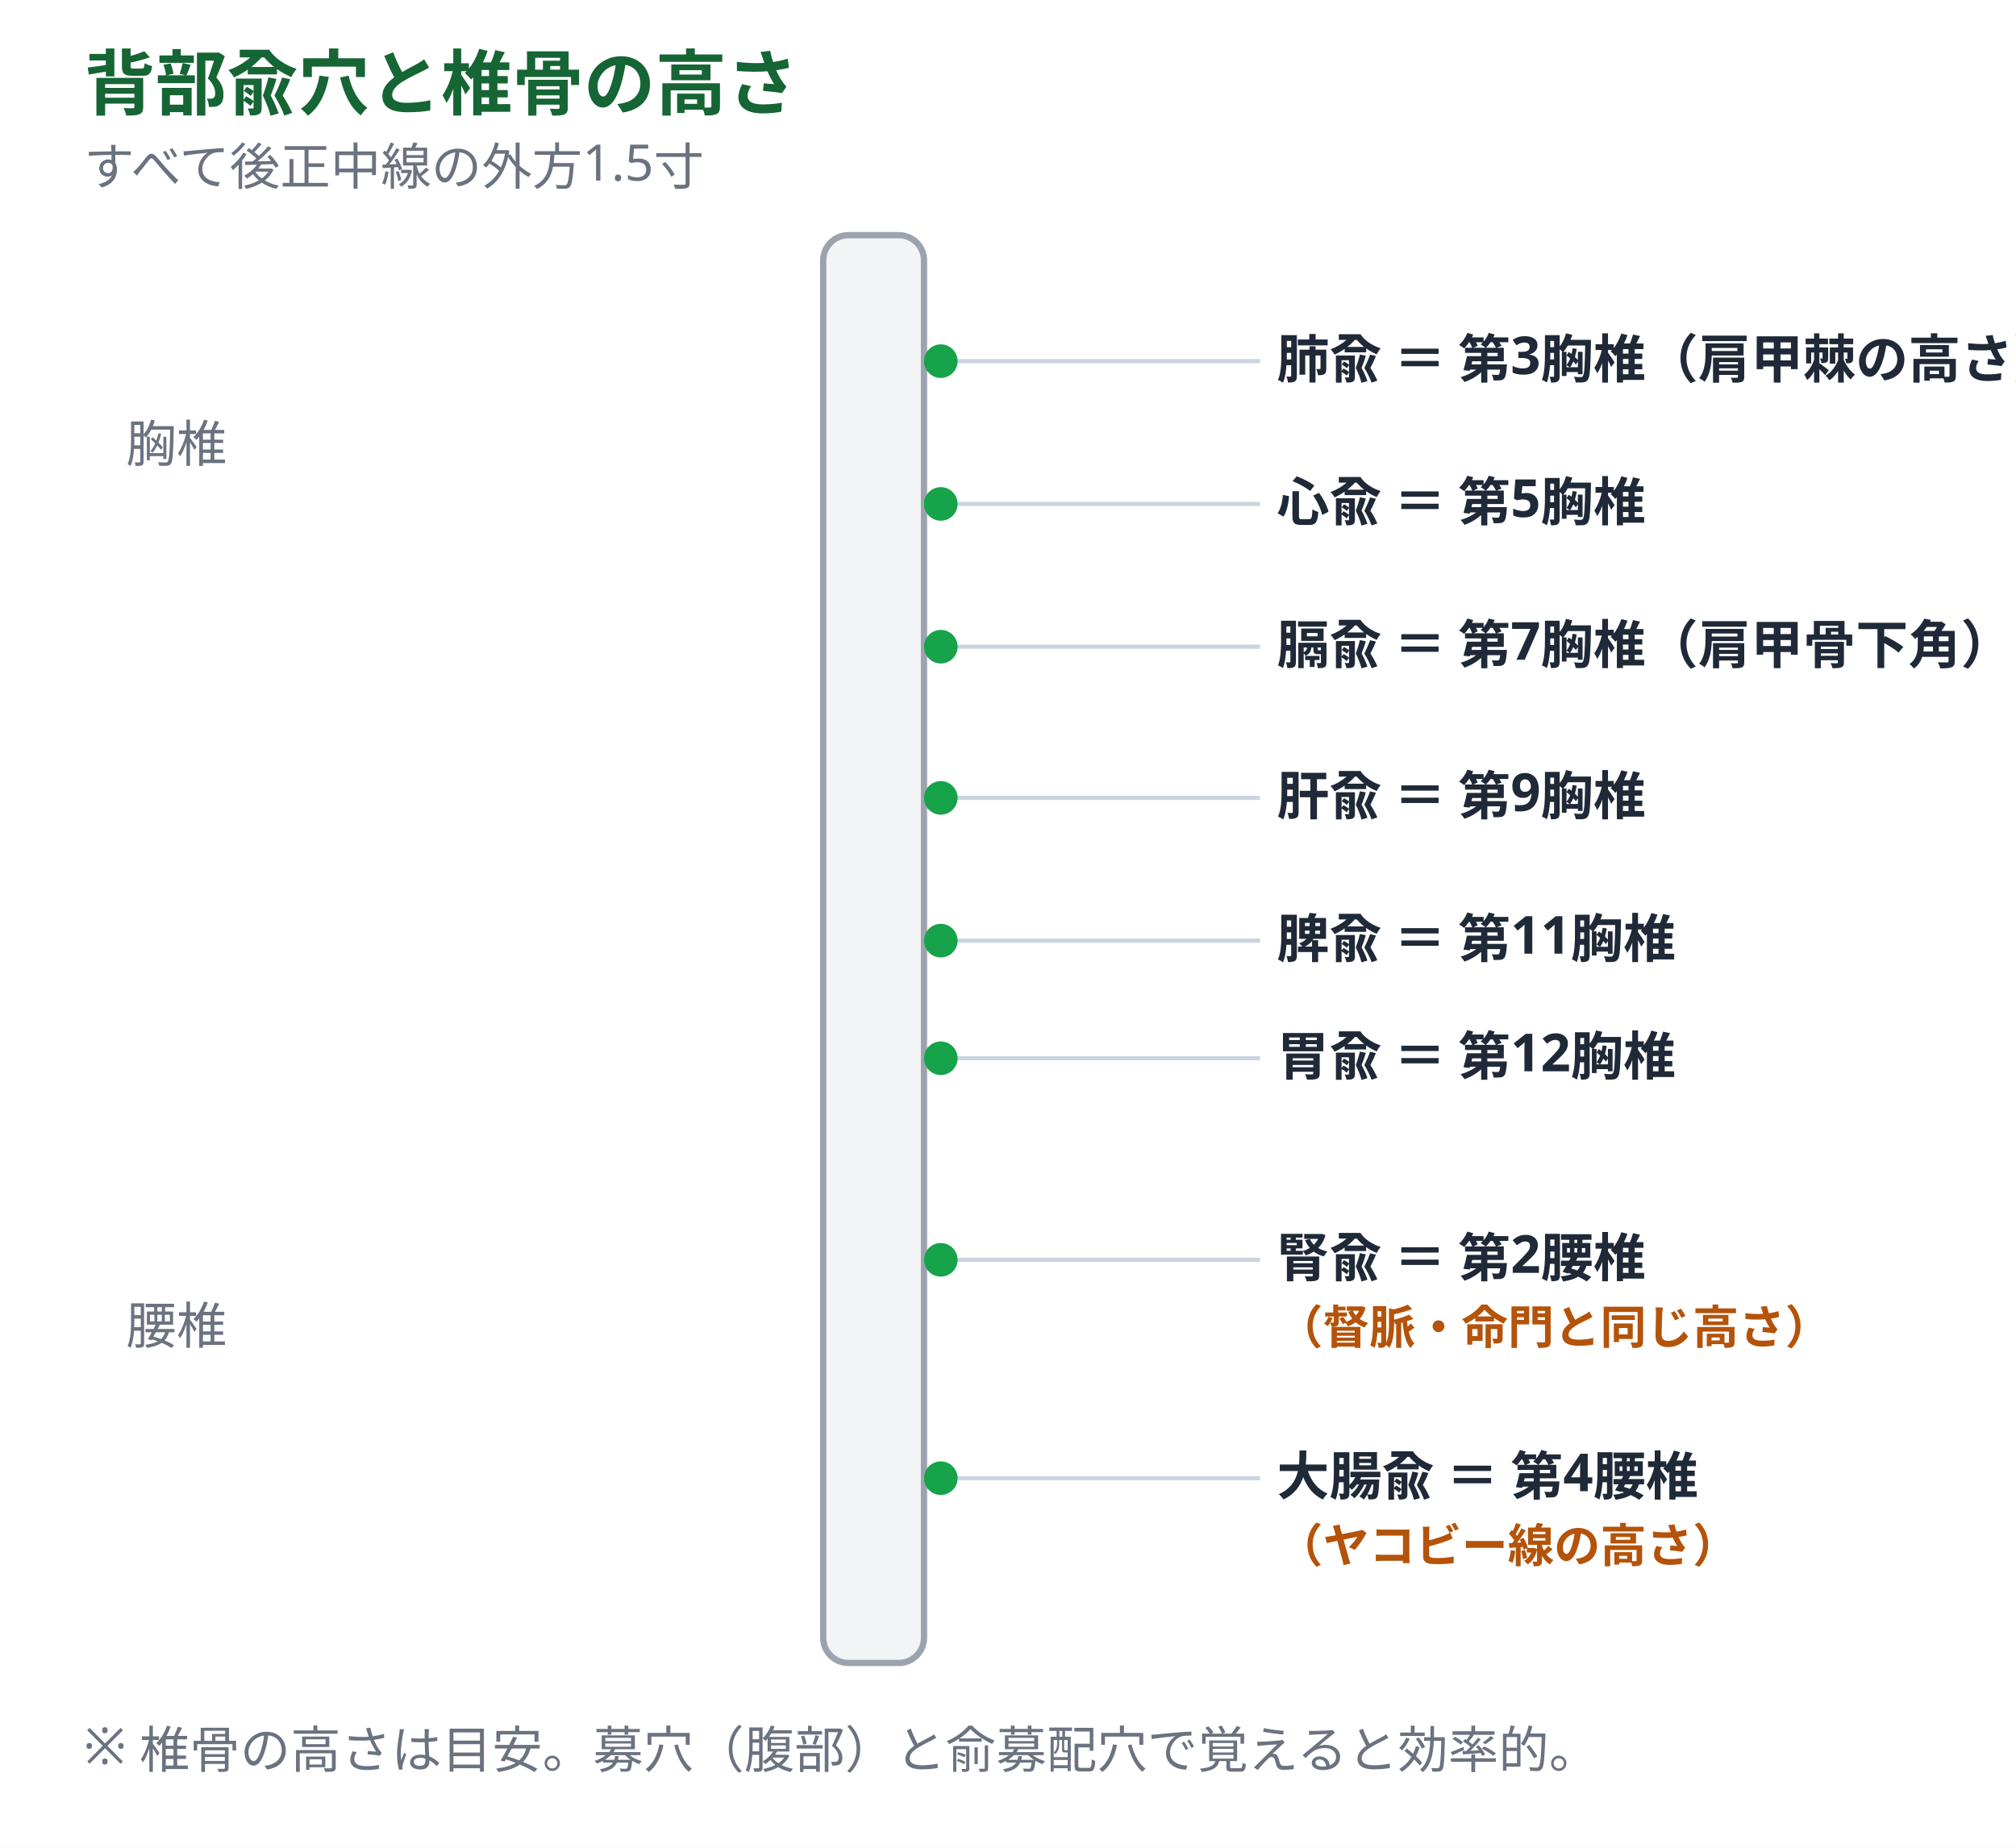
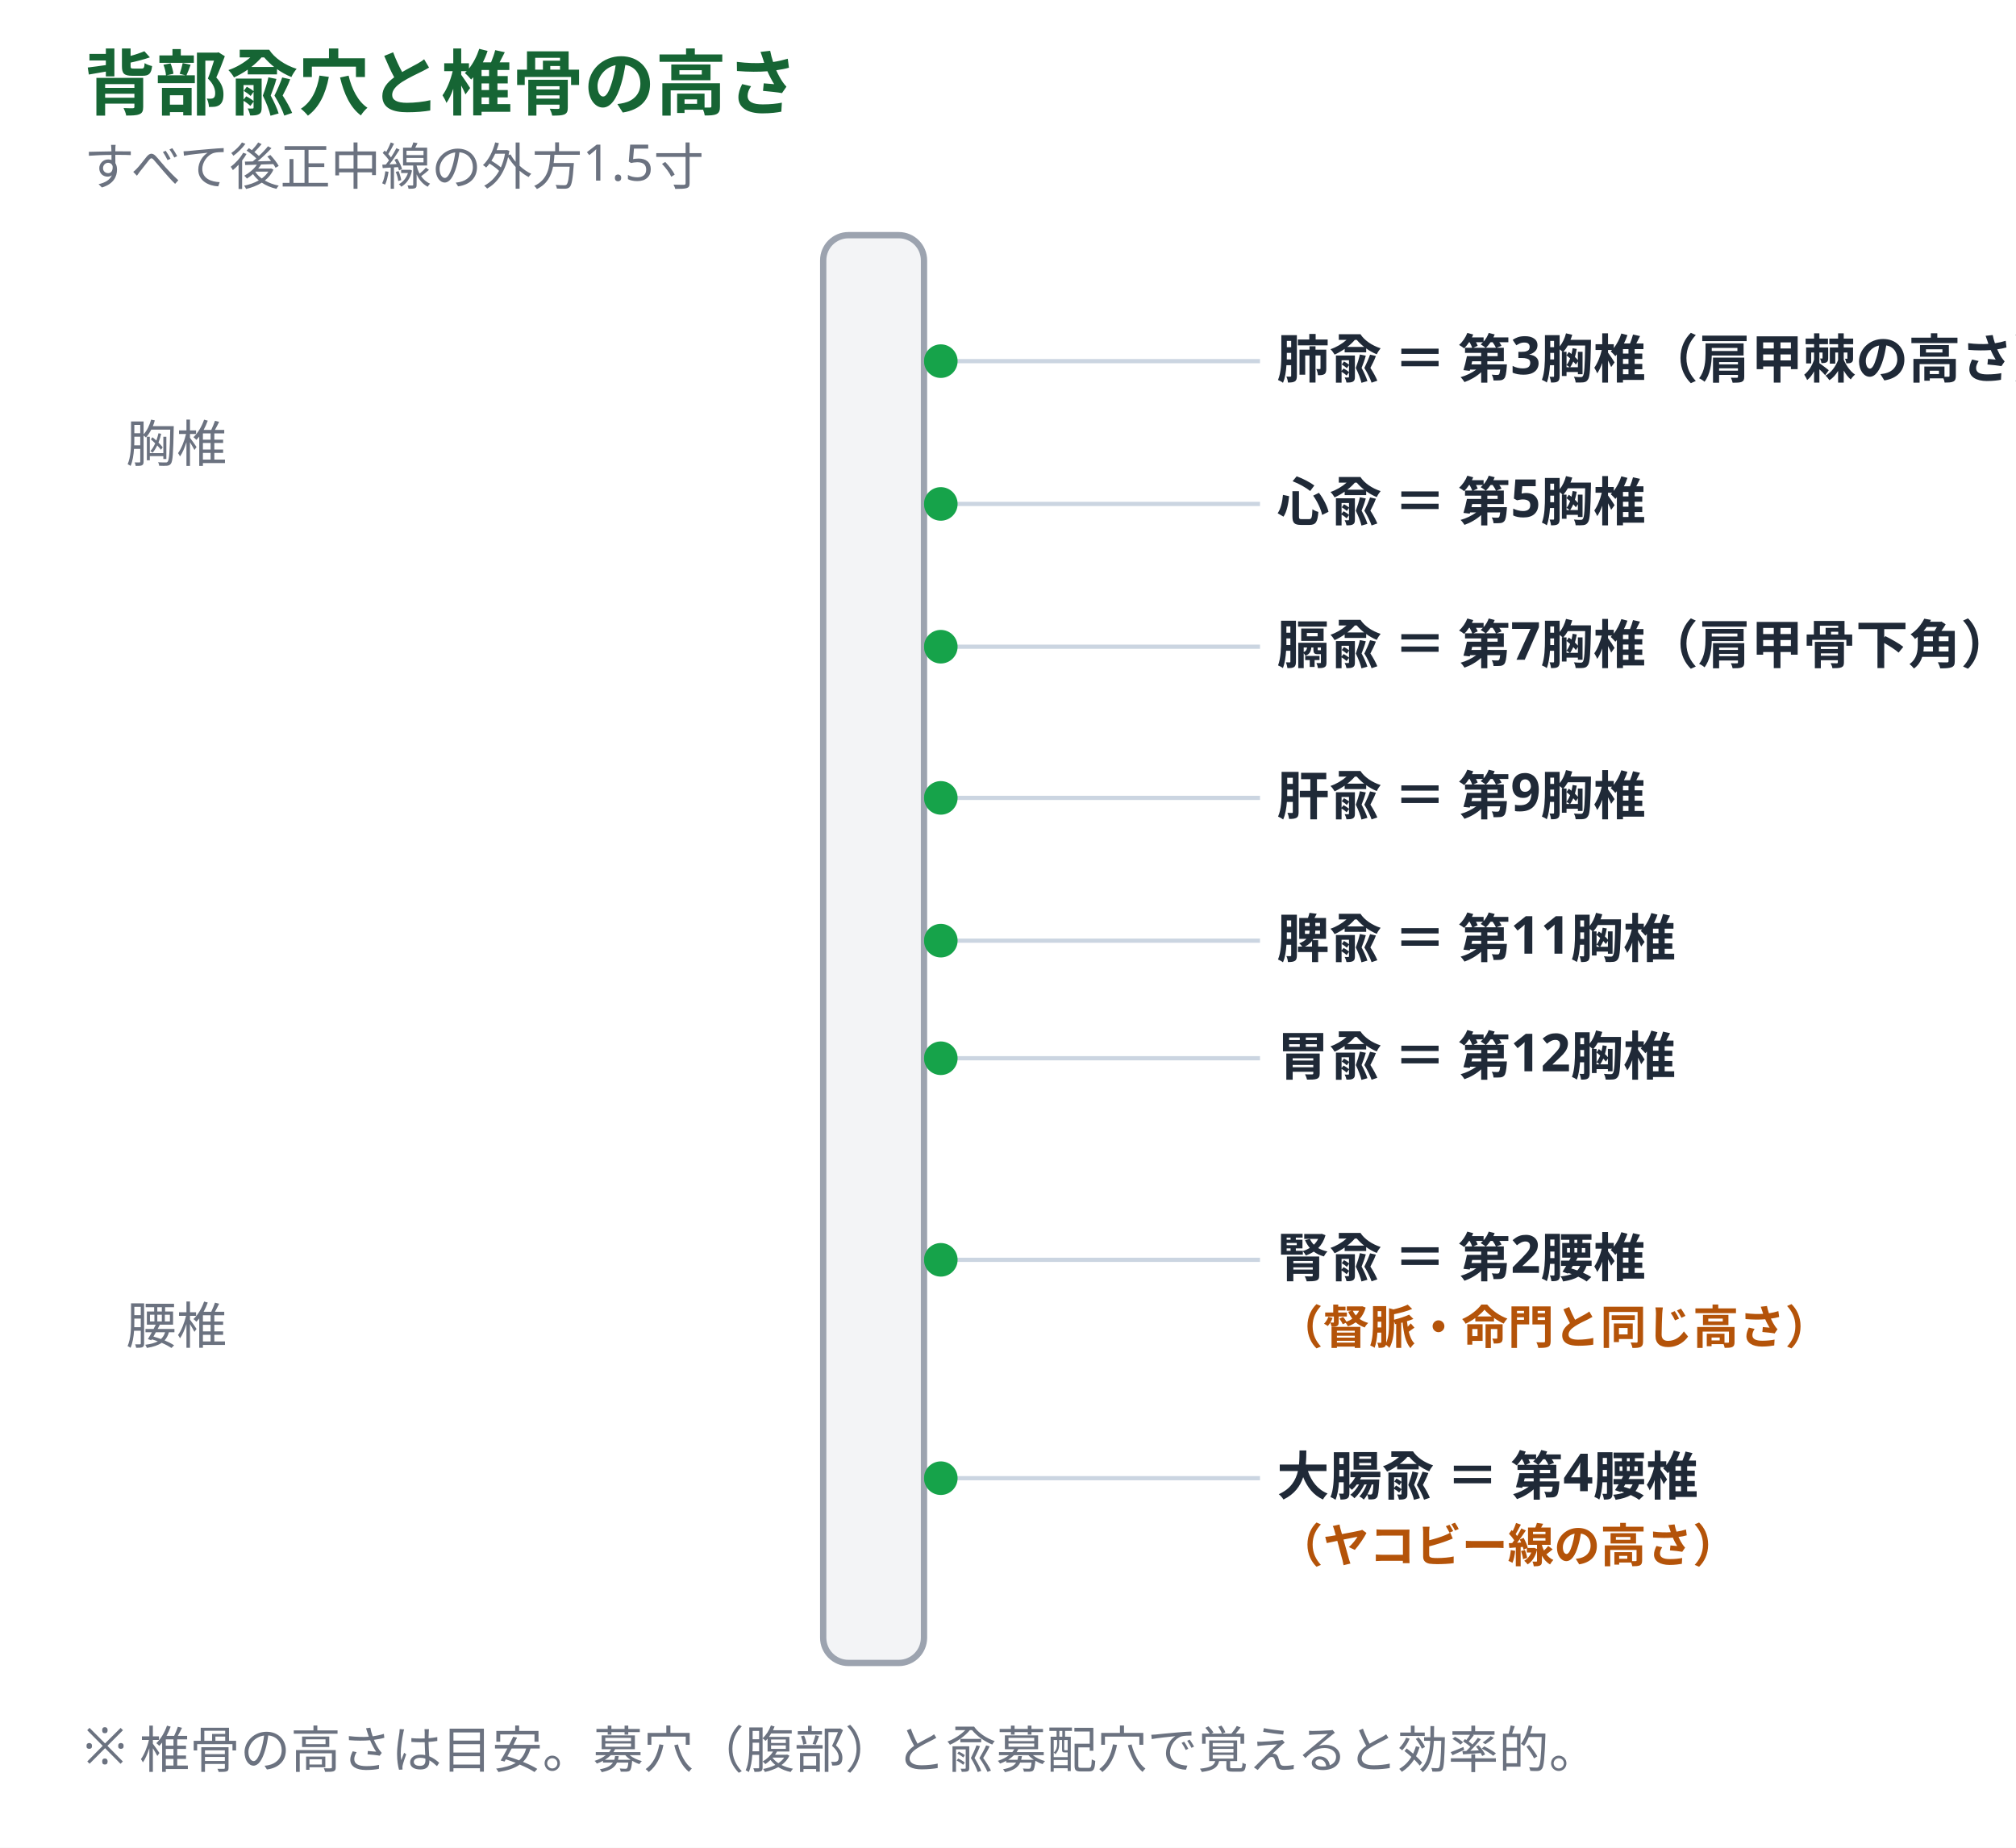
<svg xmlns="http://www.w3.org/2000/svg" viewBox="0 0 480 440" role="img" aria-label="背部兪穴と椎骨の高さ">
  <style>
    .t{font-family:'Hiragino Sans','Noto Sans JP',sans-serif;}
    .h{font-weight:700;fill:#166534;}
    .spine{fill:#f3f4f6;stroke:#9ca3af;stroke-width:1.5;}
    .vert{fill:#e5e7eb;stroke:#9ca3af;stroke-width:1;}
    .pt{fill:#16a34a;}
    .lbl{fill:#1f2937;font-weight:700;}
    .note{fill:#b45309;font-weight:700;}
    .line{stroke:#cbd5e1;stroke-width:1;}
  </style>
  <rect width="480" height="440" fill="#ffffff" />
  <text class="t h" x="20" y="26" font-size="17">背部兪穴と椎骨の高さ</text>
  <text class="t" x="20" y="44" font-size="12" fill="#6b7280">すべて後正中線の外方1.5寸</text>
  <rect class="spine" x="196" y="56" width="24" height="340" rx="6" />
  <g>
    <g font-size="12.5">
      <line class="line" x1="220" y1="86" x2="300" y2="86" />
      <circle class="pt" cx="224" cy="86" r="4" />
      <text class="t lbl" x="304" y="90">肺兪 ＝ 第3胸椎（肩甲棘の高さ）</text>
      <line class="line" x1="220" y1="120" x2="300" y2="120" />
      <circle class="pt" cx="224" cy="120" r="4" />
      <text class="t lbl" x="304" y="124">心兪 ＝ 第5胸椎</text>
      <line class="line" x1="220" y1="154" x2="300" y2="154" />
      <circle class="pt" cx="224" cy="154" r="4" />
      <text class="t lbl" x="304" y="158">膈兪 ＝ 第7胸椎（肩甲骨下角）</text>
      <line class="line" x1="220" y1="190" x2="300" y2="190" />
      <circle class="pt" cx="224" cy="190" r="4" />
      <text class="t lbl" x="304" y="194">肝兪 ＝ 第9胸椎</text>
      <line class="line" x1="220" y1="224" x2="300" y2="224" />
      <circle class="pt" cx="224" cy="224" r="4" />
      <text class="t lbl" x="304" y="228">脾兪 ＝ 第11胸椎</text>
      <line class="line" x1="220" y1="252" x2="300" y2="252" />
      <circle class="pt" cx="224" cy="252" r="4" />
      <text class="t lbl" x="304" y="256">胃兪 ＝ 第12胸椎</text>
      <line class="line" x1="220" y1="300" x2="300" y2="300" />
      <circle class="pt" cx="224" cy="300" r="4" />
      <text class="t lbl" x="304" y="304">腎兪 ＝ 第2腰椎</text>
      <text class="t note" x="304" y="320" font-size="11">（督脈・命門と同じ高さ）</text>
      <line class="line" x1="220" y1="352" x2="300" y2="352" />
      <circle class="pt" cx="224" cy="352" r="4" />
      <text class="t lbl" x="304" y="356">大腸兪 ＝ 第4腰椎</text>
      <text class="t note" x="304" y="372" font-size="11">（ヤコビー線の高さ）</text>
    </g>
  </g>
  <text class="t" x="30" y="110" font-size="12" fill="#6b7280">胸椎</text>
  <text class="t" x="30" y="320" font-size="12" fill="#6b7280">腰椎</text>
-   <text class="t" x="20" y="420" font-size="12" fill="#6b7280">※ 椎骨の高さは目安。募穴（腹部）と俞募配穴で覚えると効率的。</text>
+   <text class="t" x="20" y="420" font-size="12" fill="#6b7280">※ 椎骨の高さは目安。募穴（腹部）と兪募配穴で覚えると効率的。</text>
</svg>
